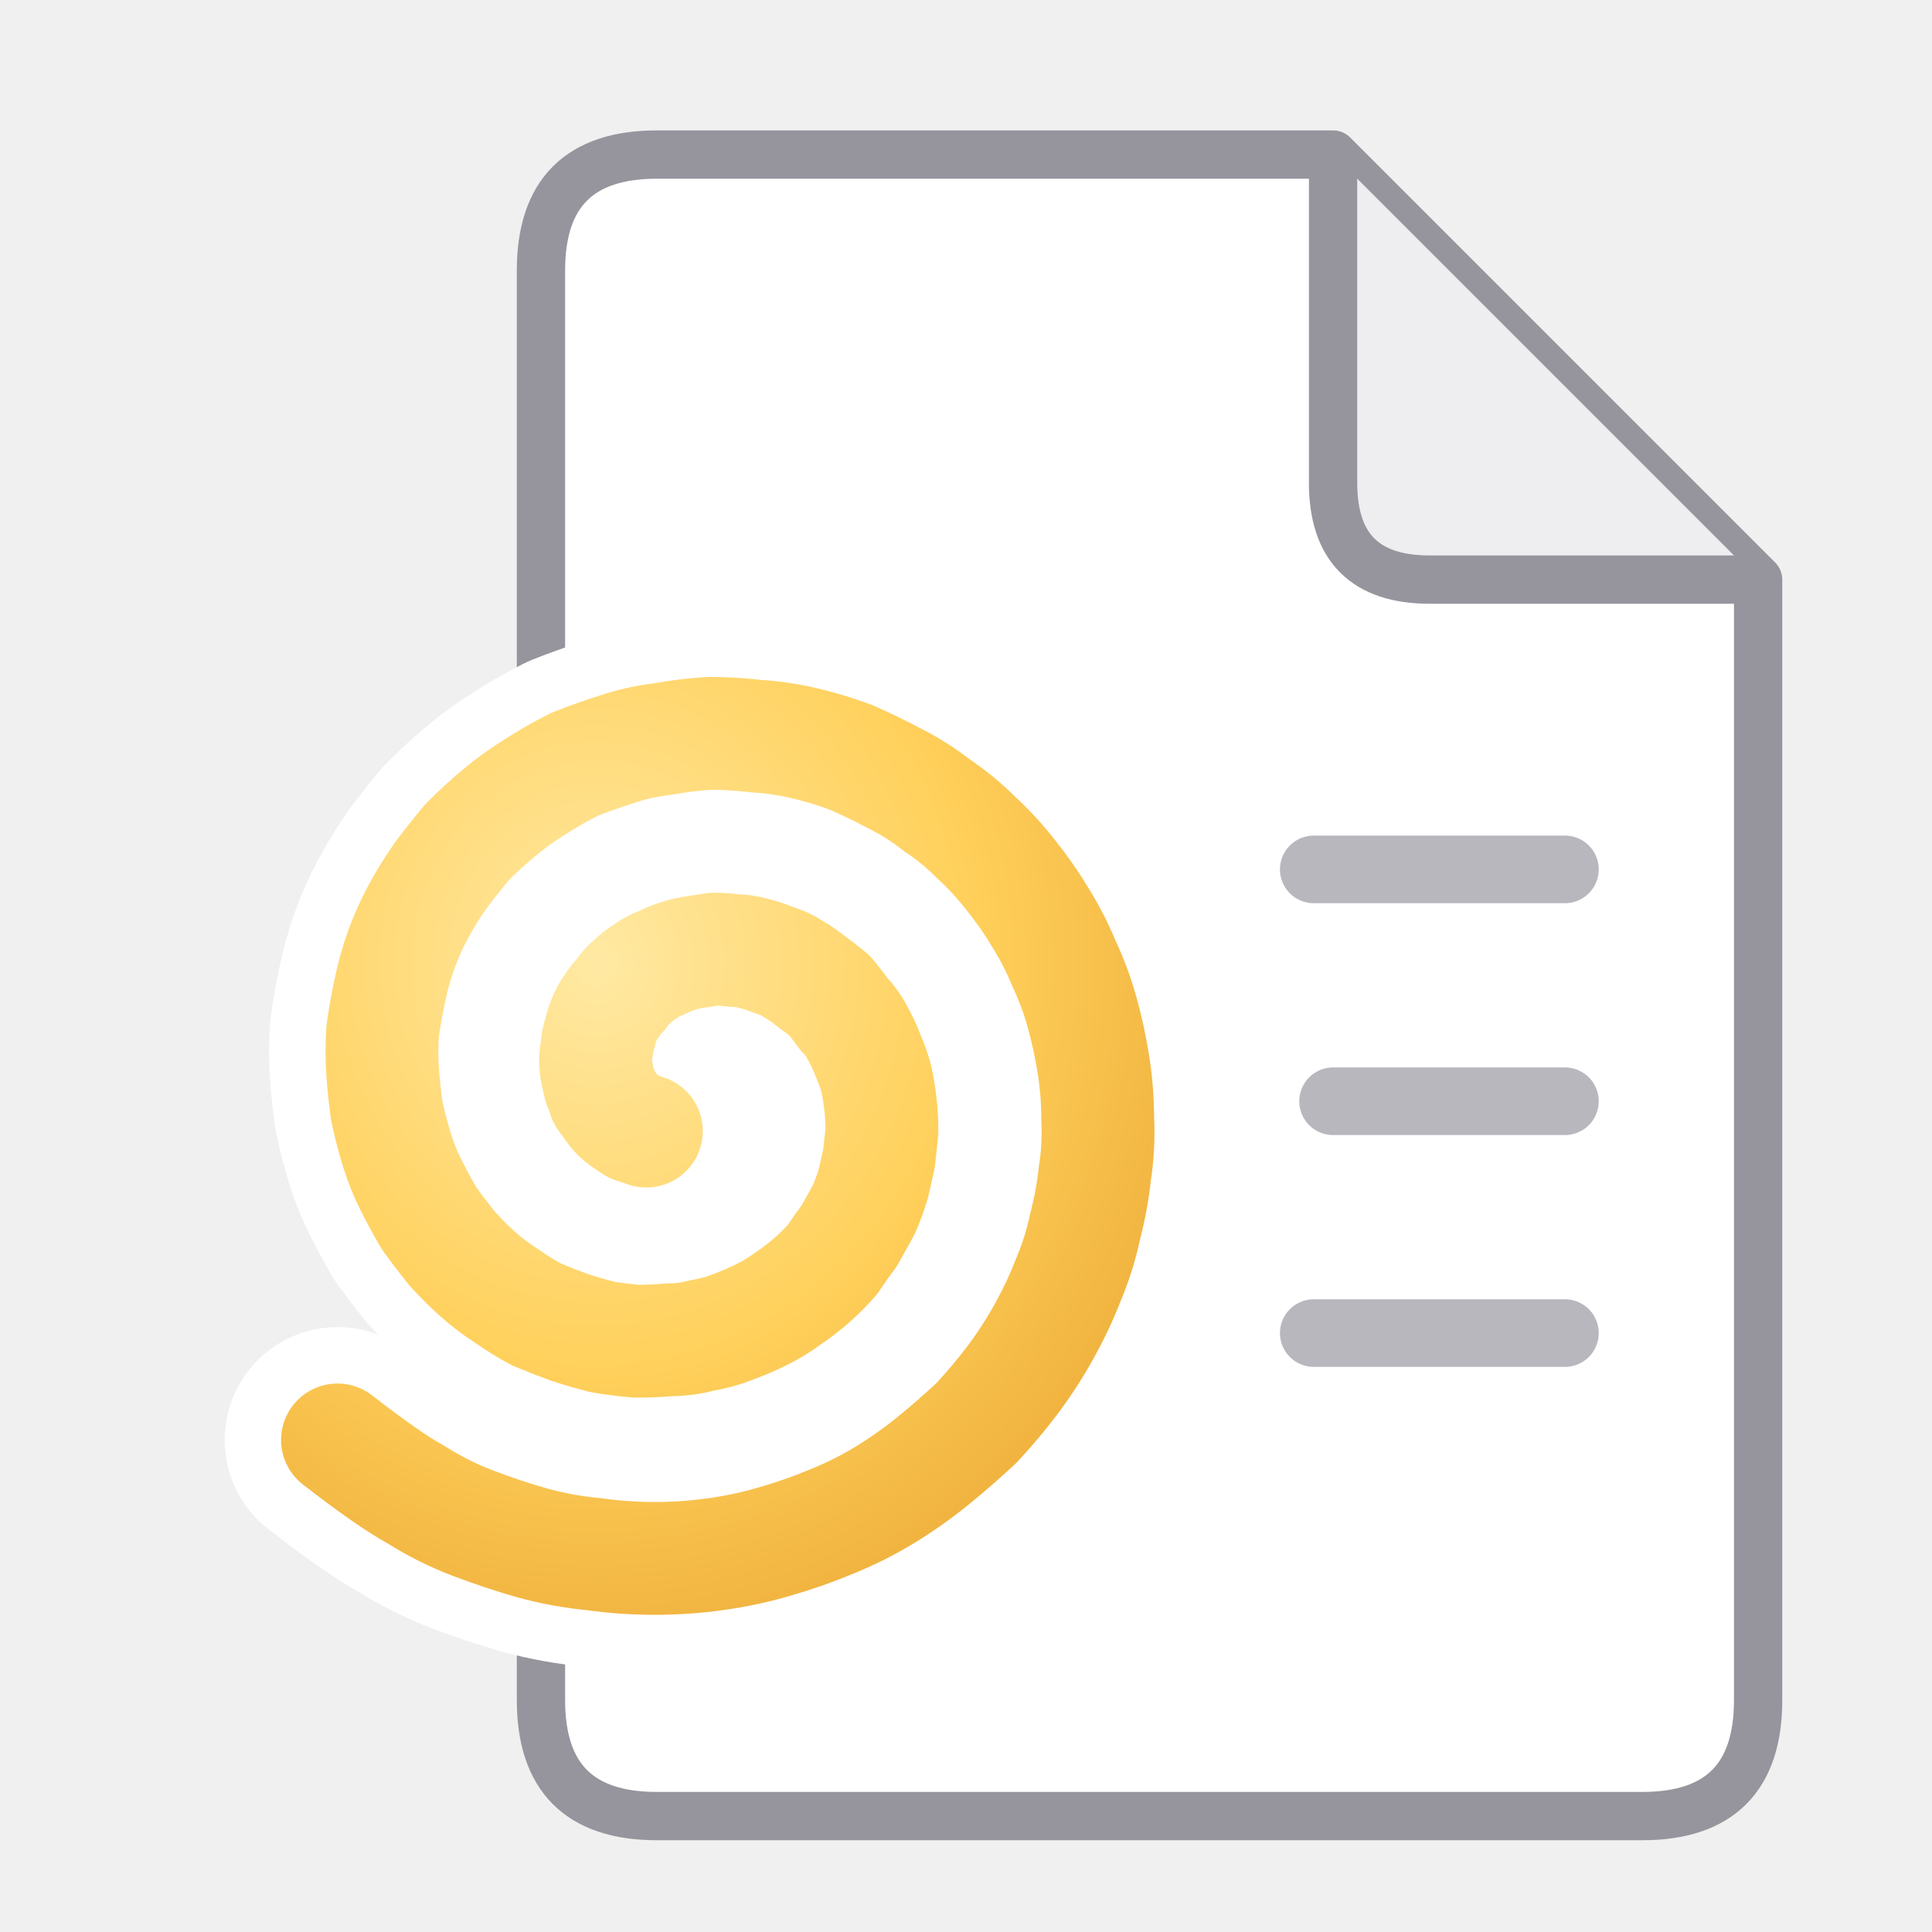
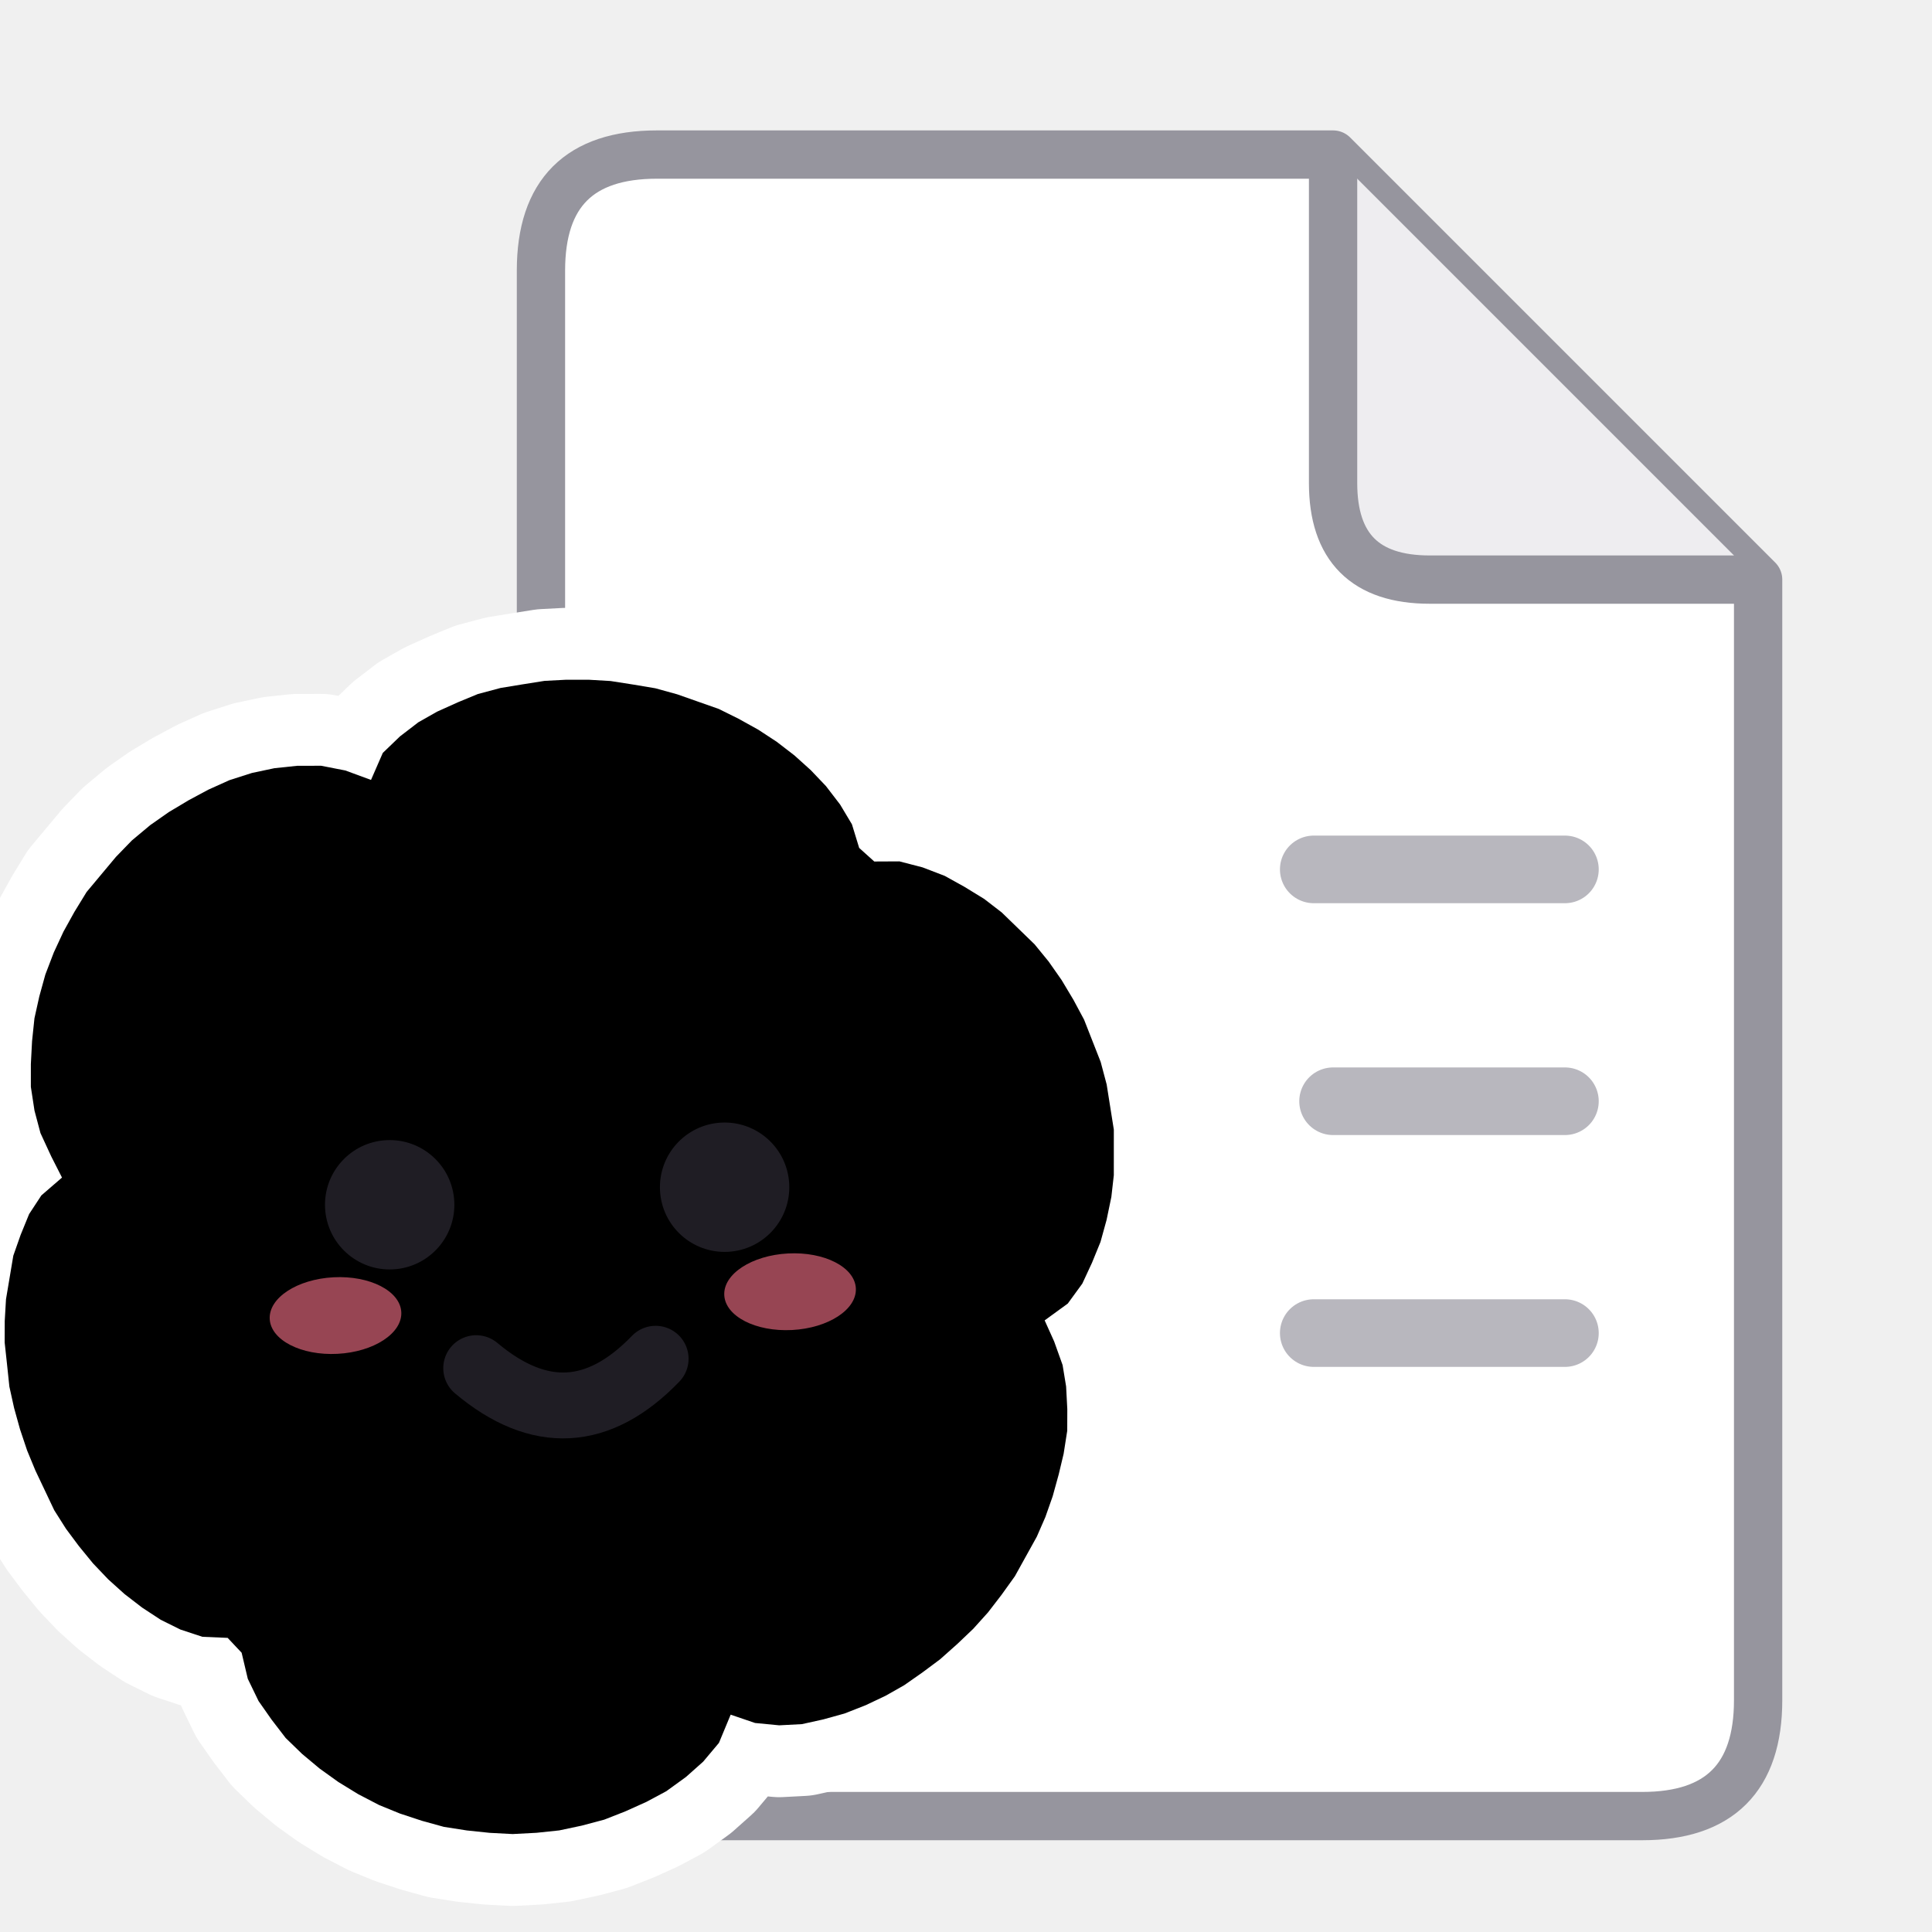
<svg xmlns="http://www.w3.org/2000/svg" viewBox="0 0 100 100" role="img" aria-label="OpenDoc document">
  <path d="M34 8H69L91 30V88Q91 94 85 94H34Q28 94 28 88V14Q28 8 34 8Z" fill="#fff" />
  <path d="M28 88V14Q28 8 34 8H69L91 30V88Q91 94 85 94H34Q28 94 28 88" fill="none" stroke="#96959e" stroke-width="2.5" stroke-linejoin="round" stroke-linecap="round" />
  <path d="M69 8V25Q69 30 74 30H91" fill="#eeedf0" stroke="#96959e" stroke-width="2.5" stroke-linejoin="round" />
  <path d="M68 45H81M69 57H81M68 69H81" fill="none" stroke="#b8b7be" stroke-width="3.5" stroke-linecap="round" />
  <defs>
-     <radialGradient id="od-clippy-1" cx="0.34" cy="0.28" r="0.9">
-       <stop offset="0" stop-color="#ffe9a3" />
-       <stop offset="0.55" stop-color="#ffd05b" />
-       <stop offset="1" stop-color="#edac38" />
+     <radialGradient id="od-face-1" cx="0.34" cy="0.28" r="0.9">
+       <stop offset="0" stop-color="oklch(0.92 0.17 85)" />
+       <stop offset="0.55" stop-color="oklch(0.84 0.17 85)" />
+       <stop offset="1" stop-color="oklch(0.77 0.17 85)" />
    </radialGradient>
  </defs>
-   <g transform="translate(-1 20) scale(0.73)">
-     <path class="od-face-body" d="M25.3 74.7Q28.9 77.5 30.9 78.6Q32.8 79.8 34.9 80.6Q37 81.4 39.1 82Q41.3 82.6 43.5 82.8Q45.6 83.1 47.8 83.1Q50 83.1 52.1 82.8Q54.3 82.5 56.3 81.9Q58.4 81.3 60.3 80.5Q62.3 79.7 64.1 78.6Q65.9 77.5 67.5 76.2Q69.1 74.9 70.6 73.5Q72 72 73.2 70.4Q74.4 68.8 75.4 67Q76.4 65.2 77.1 63.4Q77.9 61.5 78.3 59.6Q78.8 57.7 79 55.8Q79.3 53.9 79.2 51.9Q79.2 50 78.9 48.1Q78.6 46.2 78.1 44.4Q77.6 42.6 76.8 40.9Q76.1 39.2 75.1 37.6Q74.2 36.1 73 34.6Q71.9 33.2 70.6 32Q69.3 30.7 67.8 29.7Q66.4 28.6 64.8 27.8Q63.3 27 61.7 26.3Q60.1 25.7 58.4 25.3Q56.7 24.9 55 24.8Q53.3 24.6 51.7 24.6Q50 24.7 48.4 25Q46.7 25.2 45.2 25.7Q43.6 26.2 42.1 26.8Q40.7 27.5 39.3 28.4Q38 29.2 36.8 30.2Q35.6 31.2 34.5 32.3Q33.5 33.5 32.6 34.7Q31.7 36 31 37.3Q30.3 38.6 29.8 40Q29.3 41.4 29 42.9Q28.7 44.3 28.5 45.7Q28.4 47.2 28.5 48.6Q28.6 50 28.8 51.4Q29.1 52.8 29.5 54.1Q29.9 55.4 30.5 56.6Q31.1 57.8 31.8 59Q32.6 60.1 33.4 61.1Q34.3 62.1 35.2 62.9Q36.2 63.8 37.3 64.5Q38.3 65.2 39.4 65.8Q40.6 66.3 41.7 66.7Q42.9 67.1 44.1 67.4Q45.3 67.6 46.5 67.7Q47.7 67.7 48.8 67.6Q50 67.6 51.1 67.3Q52.3 67.1 53.3 66.7Q54.4 66.3 55.4 65.8Q56.4 65.3 57.2 64.7Q58.1 64.1 58.9 63.4Q59.7 62.7 60.4 61.9Q61 61 61.6 60.2Q62.1 59.3 62.6 58.4Q63 57.5 63.3 56.5Q63.5 55.6 63.7 54.7Q63.8 53.7 63.9 52.8Q63.9 51.8 63.8 50.9Q63.7 50 63.5 49.1Q63.3 48.3 62.9 47.4Q62.6 46.6 62.2 45.9Q61.8 45.1 61.2 44.5Q60.7 43.8 60.2 43.2Q59.6 42.7 58.9 42.2Q58.3 41.7 57.6 41.3Q57 40.9 56.3 40.7Q55.6 40.4 54.8 40.2Q54.1 40 53.4 40Q52.7 39.9 52 39.9Q51.3 40 50.7 40.1Q50 40.2 49.4 40.4Q48.8 40.6 48.2 40.9Q47.6 41.1 47.1 41.5Q46.6 41.8 46.2 42.2Q45.7 42.6 45.4 43.1Q45 43.5 44.7 44Q44.4 44.4 44.2 44.9Q44 45.4 43.9 45.9Q43.7 46.4 43.7 46.9Q43.6 47.4 43.6 47.8Q43.6 48.3 43.7 48.7Q43.8 49.2 43.9 49.6Q44.1 50 44.2 50.4Q44.4 50.7 44.7 51.1Q44.9 51.4 45.1 51.6Q45.4 51.9 45.7 52.1Q46 52.3 46.3 52.5Q46.6 52.6 46.9 52.7L47.2 52.8" fill="none" stroke="#fff" stroke-width="16" stroke-linecap="round" stroke-linejoin="round" />
-     <path class="od-face-body" d="M25.3 74.7Q28.9 77.5 30.9 78.6Q32.8 79.8 34.9 80.6Q37 81.4 39.1 82Q41.3 82.6 43.5 82.8Q45.6 83.1 47.8 83.1Q50 83.1 52.1 82.8Q54.3 82.5 56.3 81.9Q58.4 81.3 60.3 80.5Q62.3 79.7 64.1 78.6Q65.9 77.5 67.5 76.2Q69.1 74.9 70.6 73.5Q72 72 73.2 70.4Q74.4 68.8 75.4 67Q76.4 65.2 77.1 63.4Q77.9 61.5 78.3 59.6Q78.8 57.7 79 55.8Q79.3 53.9 79.2 51.9Q79.2 50 78.9 48.1Q78.6 46.2 78.1 44.4Q77.6 42.6 76.8 40.9Q76.1 39.2 75.1 37.6Q74.2 36.1 73 34.6Q71.9 33.2 70.6 32Q69.3 30.7 67.8 29.7Q66.4 28.6 64.8 27.8Q63.3 27 61.7 26.3Q60.1 25.7 58.4 25.3Q56.7 24.9 55 24.8Q53.3 24.6 51.7 24.6Q50 24.7 48.4 25Q46.7 25.2 45.2 25.7Q43.6 26.2 42.1 26.8Q40.7 27.5 39.3 28.4Q38 29.2 36.8 30.2Q35.6 31.2 34.5 32.3Q33.5 33.5 32.6 34.7Q31.7 36 31 37.3Q30.3 38.6 29.8 40Q29.3 41.4 29 42.9Q28.7 44.3 28.5 45.7Q28.4 47.2 28.5 48.6Q28.6 50 28.8 51.4Q29.1 52.8 29.5 54.1Q29.9 55.4 30.5 56.6Q31.1 57.8 31.8 59Q32.6 60.1 33.4 61.1Q34.3 62.1 35.2 62.9Q36.2 63.8 37.3 64.5Q38.3 65.2 39.4 65.8Q40.6 66.3 41.7 66.7Q42.9 67.1 44.1 67.4Q45.3 67.6 46.5 67.7Q47.7 67.7 48.8 67.6Q50 67.6 51.1 67.3Q52.3 67.1 53.3 66.7Q54.4 66.3 55.4 65.8Q56.4 65.3 57.2 64.7Q58.1 64.1 58.9 63.4Q59.7 62.7 60.4 61.9Q61 61 61.6 60.2Q62.1 59.3 62.6 58.4Q63 57.5 63.3 56.5Q63.5 55.6 63.7 54.7Q63.8 53.7 63.9 52.8Q63.9 51.8 63.8 50.9Q63.7 50 63.5 49.1Q63.3 48.3 62.9 47.4Q62.6 46.6 62.2 45.9Q61.8 45.1 61.2 44.5Q60.7 43.8 60.2 43.2Q59.6 42.7 58.9 42.2Q58.3 41.7 57.6 41.3Q57 40.9 56.3 40.7Q55.6 40.4 54.8 40.2Q54.1 40 53.4 40Q52.7 39.9 52 39.9Q51.3 40 50.7 40.1Q50 40.2 49.4 40.4Q48.8 40.6 48.2 40.9Q47.6 41.1 47.1 41.5Q46.6 41.8 46.2 42.2Q45.7 42.6 45.4 43.1Q45 43.5 44.7 44Q44.4 44.4 44.2 44.9Q44 45.4 43.9 45.9Q43.7 46.4 43.7 46.9Q43.6 47.4 43.6 47.8Q43.6 48.3 43.7 48.7Q43.8 49.2 43.9 49.6Q44.1 50 44.2 50.4Q44.4 50.7 44.7 51.1Q44.9 51.4 45.1 51.6Q45.4 51.9 45.7 52.1Q46 52.3 46.3 52.5Q46.6 52.6 46.9 52.7L47.2 52.8" fill="none" stroke="url(#od-clippy-1)" stroke-width="8" stroke-linecap="round" stroke-linejoin="round" />
+   <g transform="translate(-2 34) scale(0.62)">
+     <g transform="rotate(-3 50 50)">
+       <path class="od-face-body" d="M95.7 49.4L95.1 51.2L94.3 52.9L93.4 54.6L92.1 56.2L90.1 57.5L90.8 59.3L91.4 61.3L91.6 63.1L91.6 65.0L91.5 66.8L91.1 68.7L90.6 70.4L90.0 72.2L89.3 73.9L88.5 75.5L87.5 77.1L86.5 78.7L85.3 80.2L84.1 81.6L82.8 82.9L81.4 84.1L79.9 85.3L78.4 86.3L76.8 87.3L75.2 88.1L73.5 88.8L71.7 89.4L69.9 89.8L68.1 90.1L66.2 90.1L64.2 89.8L62.2 89.0L61.1 91.3L59.7 92.8L58.2 94.0L56.5 95.1L54.8 95.9L53.0 96.6L51.2 97.2L49.3 97.6L47.4 97.9L45.5 98.0L43.5 98.0L41.6 97.8L39.7 97.5L37.8 97.1L36.0 96.5L34.2 95.8L32.5 95.0L30.8 94.0L29.2 92.9L27.7 91.7L26.3 90.4L25.0 89.0L23.9 87.4L22.9 85.8L22.1 83.9L21.7 81.7L20.6 80.4L18.5 80.2L16.7 79.5L15.1 78.6L13.6 77.5L12.2 76.3L10.9 75.0L9.7 73.6L8.6 72.1L7.6 70.6L6.7 69.0L6.0 67.3L5.3 65.6L4.7 63.9L4.2 62.1L3.8 60.3L3.5 58.5L3.4 56.6L3.3 54.8L3.4 53.0L3.6 51.2L4.0 49.4L4.4 47.6L5.1 45.9L5.9 44.2L7.0 42.7L8.8 41.3L8.0 39.5L7.2 37.5L6.8 35.6L6.6 33.6L6.7 31.7L6.9 29.8L7.2 27.9L7.7 26.1L8.3 24.3L9.1 22.5L10.0 20.8L11.0 19.2L12.1 17.6L13.4 16.2L14.7 14.8L16.1 13.5L17.7 12.3L19.3 11.3L21.0 10.4L22.7 9.6L24.5 8.9L26.4 8.4L28.3 8.1L30.2 8.0L32.2 8.1L34.2 8.6L36.3 9.5L37.4 7.3L38.9 6.0L40.5 4.9L42.1 4.1L43.9 3.4L45.6 2.8L47.5 2.4L49.3 2.2L51.2 2.0L53.0 2.0L54.9 2.1L56.7 2.3L58.6 2.7L60.4 3.1L62.2 3.7L63.9 4.4L65.6 5.1L67.2 6.0L68.8 7.0L70.3 8.1L71.7 9.3L73.0 10.6L74.2 12.0L75.3 13.6L76.2 15.3L76.7 17.3L77.9 18.5L80.0 18.6L81.9 19.2L83.7 20.0L85.3 21.0L86.9 22.1L88.3 23.3L89.6 24.7L90.9 26.1L92.0 27.6L93.0 29.2L93.9 30.9L94.7 32.6L95.3 34.4L95.9 36.2L96.3 38.1L96.5 40.0L96.7 41.9L96.6 43.8L96.5 45.7L96.2 47.5Z" fill="#fff" stroke="#fff" stroke-width="12" stroke-linejoin="round" />
+     </g>
+     <g transform="rotate(-3 50 50)">
+       <path class="od-face-body" d="M95.7 49.4L95.1 51.2L94.3 52.9L93.4 54.6L92.1 56.2L90.1 57.5L90.8 59.3L91.4 61.3L91.6 63.1L91.6 65.0L91.5 66.8L91.1 68.7L90.6 70.4L90.0 72.2L89.3 73.9L88.5 75.5L87.5 77.1L86.5 78.7L85.3 80.2L84.1 81.6L82.8 82.9L81.4 84.1L79.9 85.3L78.4 86.3L76.8 87.3L75.2 88.1L73.5 88.8L71.7 89.4L69.9 89.8L68.1 90.1L66.2 90.1L64.2 89.8L62.2 89.0L61.1 91.3L59.7 92.8L58.2 94.0L56.5 95.1L54.8 95.9L53.0 96.6L51.2 97.2L49.3 97.6L47.4 97.9L45.5 98.0L43.5 98.0L41.6 97.8L39.7 97.5L37.8 97.1L36.0 96.5L34.2 95.8L32.5 95.0L30.8 94.0L29.2 92.9L27.7 91.7L26.3 90.4L25.0 89.0L23.9 87.4L22.9 85.8L22.1 83.9L21.7 81.7L20.6 80.4L18.5 80.2L16.7 79.5L15.1 78.6L13.6 77.5L12.2 76.3L10.9 75.0L9.7 73.6L8.6 72.1L7.6 70.6L6.7 69.0L6.0 67.3L5.3 65.6L4.7 63.9L4.2 62.1L3.8 60.3L3.5 58.5L3.4 56.6L3.3 54.8L3.4 53.0L3.6 51.2L4.0 49.4L4.4 47.6L5.1 45.9L5.9 44.2L7.0 42.7L8.8 41.3L8.0 39.5L7.2 37.5L6.8 35.6L6.6 33.6L6.7 31.7L6.9 29.8L7.2 27.9L7.7 26.1L8.3 24.3L9.1 22.5L10.0 20.8L11.0 19.2L12.1 17.6L13.4 16.2L14.7 14.8L16.1 13.5L17.7 12.3L19.3 11.3L21.0 10.4L22.7 9.6L24.5 8.9L26.4 8.4L28.3 8.1L30.2 8.0L32.2 8.1L34.2 8.6L36.3 9.5L37.4 7.3L38.9 6.0L40.5 4.9L42.1 4.1L43.9 3.4L45.6 2.8L47.5 2.4L49.3 2.2L51.2 2.0L53.0 2.0L54.9 2.1L56.7 2.3L58.6 2.7L60.4 3.1L62.2 3.7L63.9 4.4L65.6 5.1L67.2 6.0L68.8 7.0L70.3 8.1L71.7 9.3L73.0 10.6L74.2 12.0L75.3 13.6L76.2 15.3L76.7 17.3L77.9 18.5L80.0 18.6L81.9 19.2L83.7 20.0L85.3 21.0L86.9 22.1L88.3 23.3L89.6 24.7L90.9 26.1L92.0 27.6L93.0 29.2L93.9 30.9L94.7 32.6L95.3 34.4L95.9 36.2L96.3 38.1L96.5 40.0L96.7 41.9L96.6 43.8L96.5 45.7L96.2 47.5Z" fill="url(#od-face-1)" />
+       <g class="od-face-look">
+         <ellipse cx="31" cy="54" rx="5.5" ry="3.2" fill="hsl(350 95% 72% / 0.6)" />
+         <ellipse cx="69" cy="54" rx="5.5" ry="3.2" fill="hsl(350 95% 72% / 0.6)" />
+         <circle cx="36" cy="45" r="5.4" fill="#1f1d24" />
+         <circle cx="64" cy="45" r="5.4" fill="#1f1d24" />
+         <path d="M42.5 59Q50 66 57.5 59" fill="none" stroke="#1f1d24" stroke-width="5.5" stroke-linecap="round" stroke-linejoin="round" />
+       </g>
+     </g>
  </g>
</svg>
